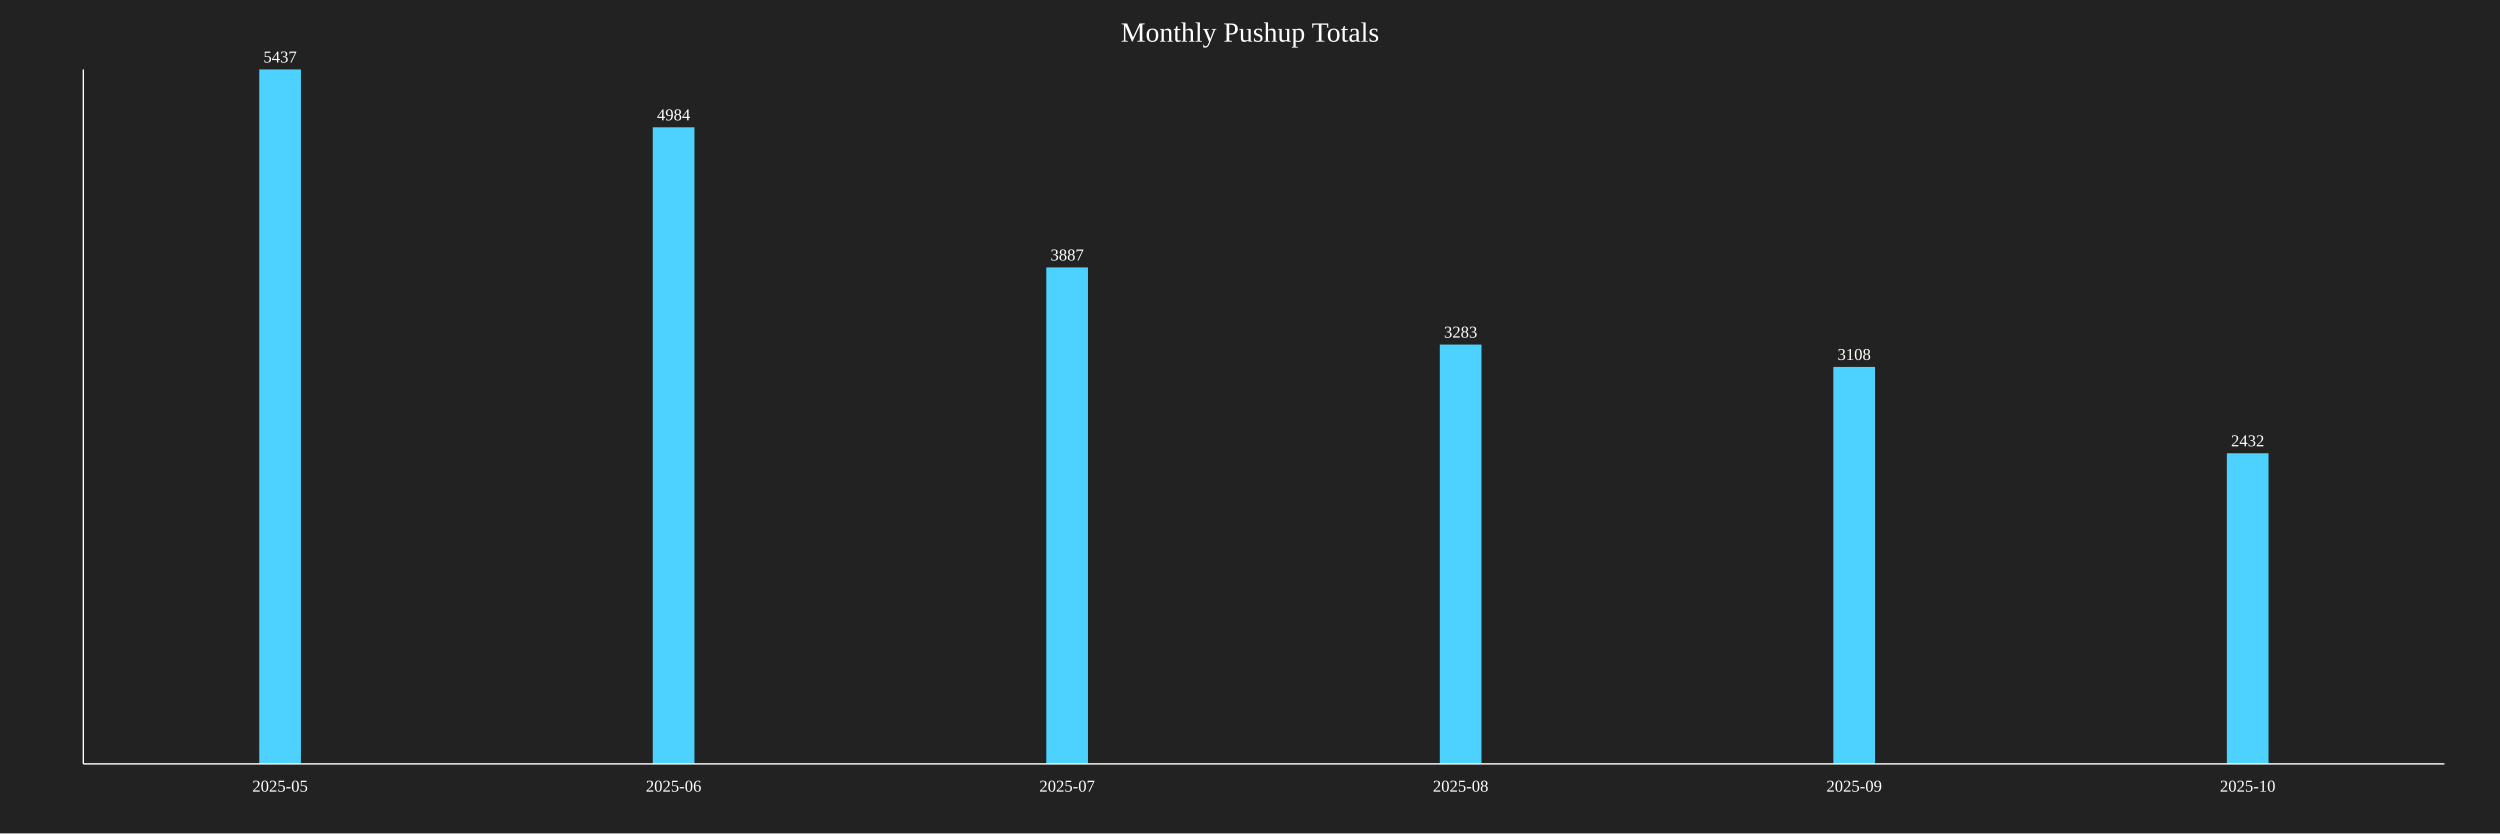
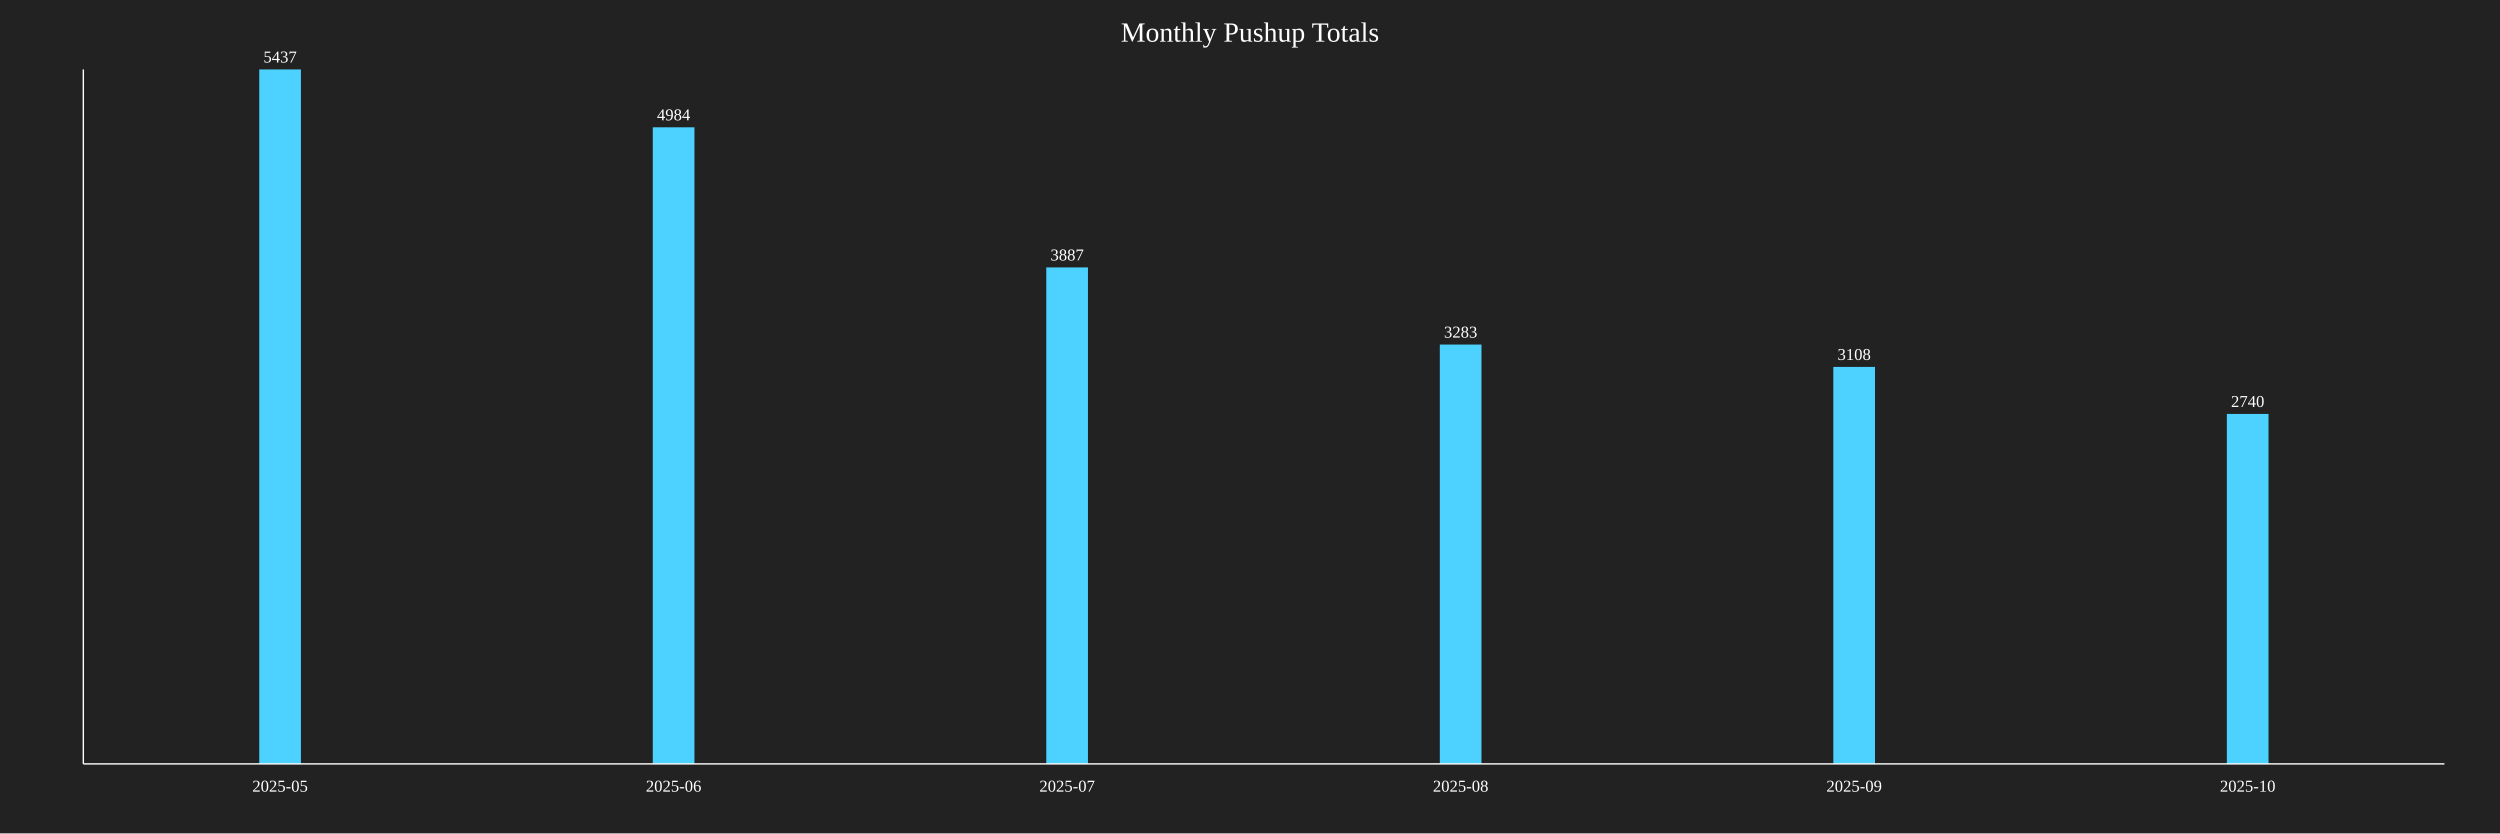
<svg xmlns="http://www.w3.org/2000/svg" baseProfile="full" height="600" version="1.1" width="1800">
  <defs />
  <rect fill="#222222" height="100%" width="100%" x="0" y="0" />
  <text fill="white" font-size="20" text-anchor="middle" x="900.0" y="30">Monthly Pushup Totals</text>
  <rect fill="#4DD2FF" height="500.0" width="30" x="186.667" y="50.0" />
  <text fill="white" font-size="12" text-anchor="middle" x="201.667" y="45.0">5437</text>
  <text fill="white" font-size="12" text-anchor="middle" x="201.667" y="570">2025-05</text>
  <rect fill="#4DD2FF" height="458.341" width="30" x="470.0" y="91.659" />
  <text fill="white" font-size="12" text-anchor="middle" x="485.0" y="86.659">4984</text>
  <text fill="white" font-size="12" text-anchor="middle" x="485.0" y="570">2025-06</text>
  <rect fill="#4DD2FF" height="357.458" width="30" x="753.333" y="192.542" />
  <text fill="white" font-size="12" text-anchor="middle" x="768.333" y="187.542">3887</text>
  <text fill="white" font-size="12" text-anchor="middle" x="768.333" y="570">2025-07</text>
  <rect fill="#4DD2FF" height="301.913" width="30" x="1036.667" y="248.087" />
  <text fill="white" font-size="12" text-anchor="middle" x="1051.667" y="243.087">3283</text>
  <text fill="white" font-size="12" text-anchor="middle" x="1051.667" y="570">2025-08</text>
  <rect fill="#4DD2FF" height="285.819" width="30" x="1320.0" y="264.181" />
  <text fill="white" font-size="12" text-anchor="middle" x="1335.0" y="259.181">3108</text>
  <text fill="white" font-size="12" text-anchor="middle" x="1335.0" y="570">2025-09</text>
-   <rect fill="#4DD2FF" height="223.653" width="30" x="1603.333" y="326.347" />
-   <text fill="white" font-size="12" text-anchor="middle" x="1618.333" y="321.347">2432</text>
+   <rect fill="#4DD2FF" height="251.977" width="30" x="1603.333" y="298.023" />
+   <text fill="white" font-size="12" text-anchor="middle" x="1618.333" y="293.023">2740</text>
  <text fill="white" font-size="12" text-anchor="middle" x="1618.333" y="570">2025-10</text>
  <line stroke="white" x1="60" x2="60" y1="50" y2="550" />
  <line stroke="white" x1="60" x2="1760" y1="550" y2="550" />
</svg>
